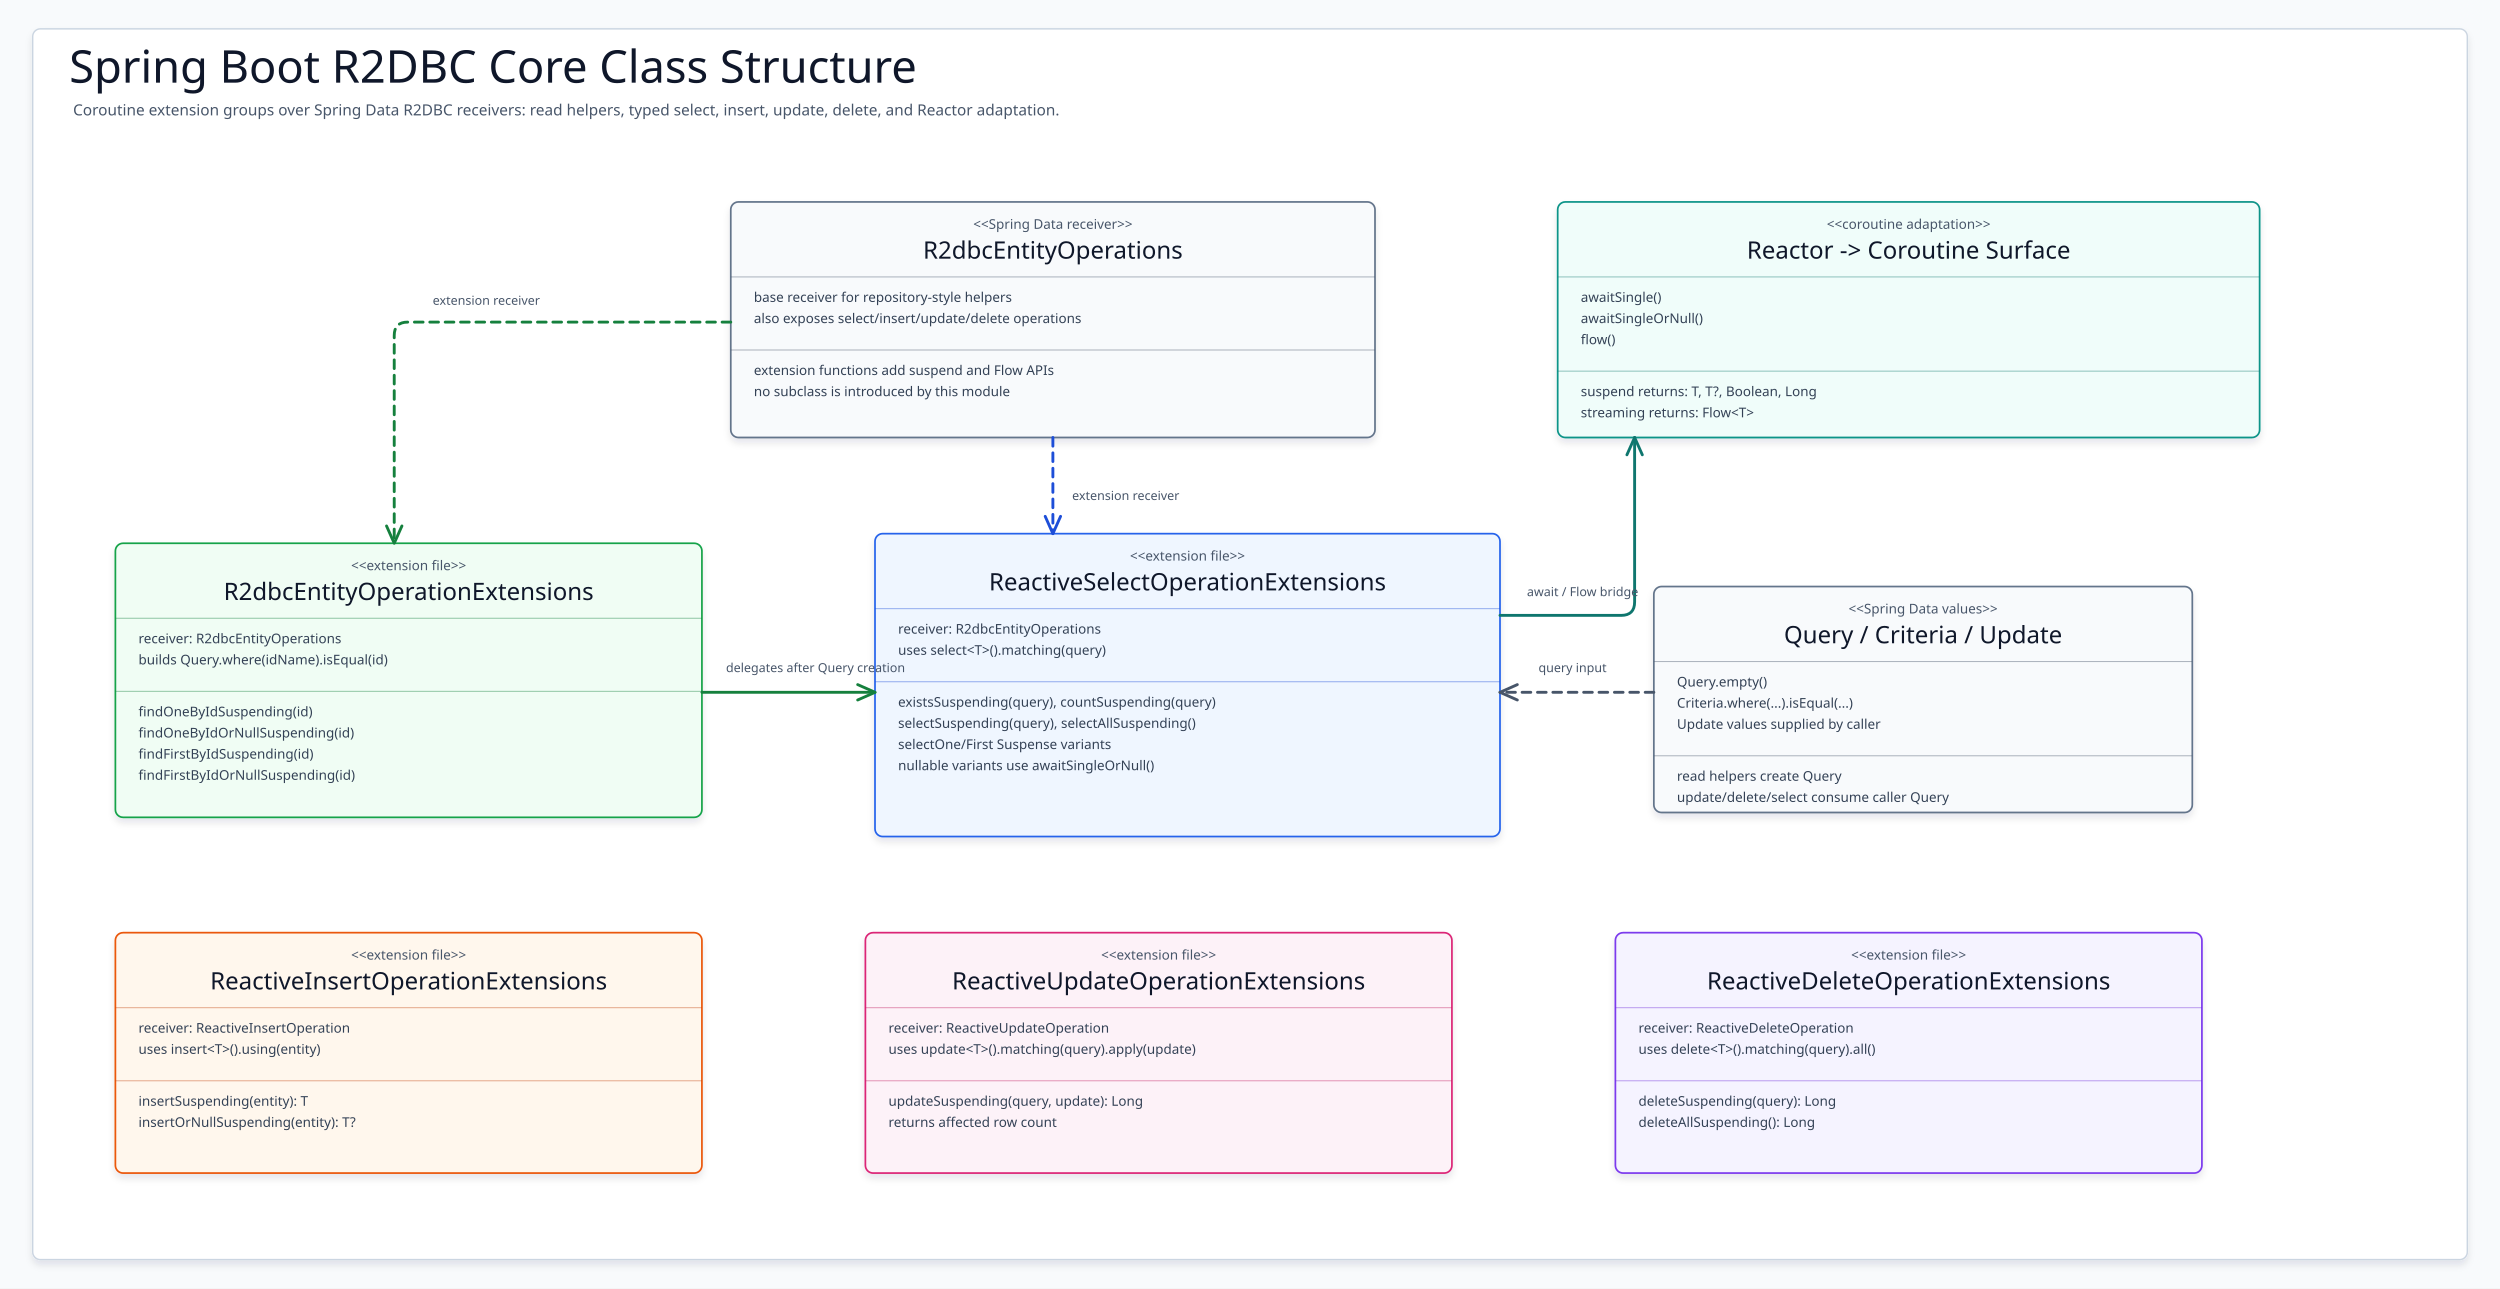
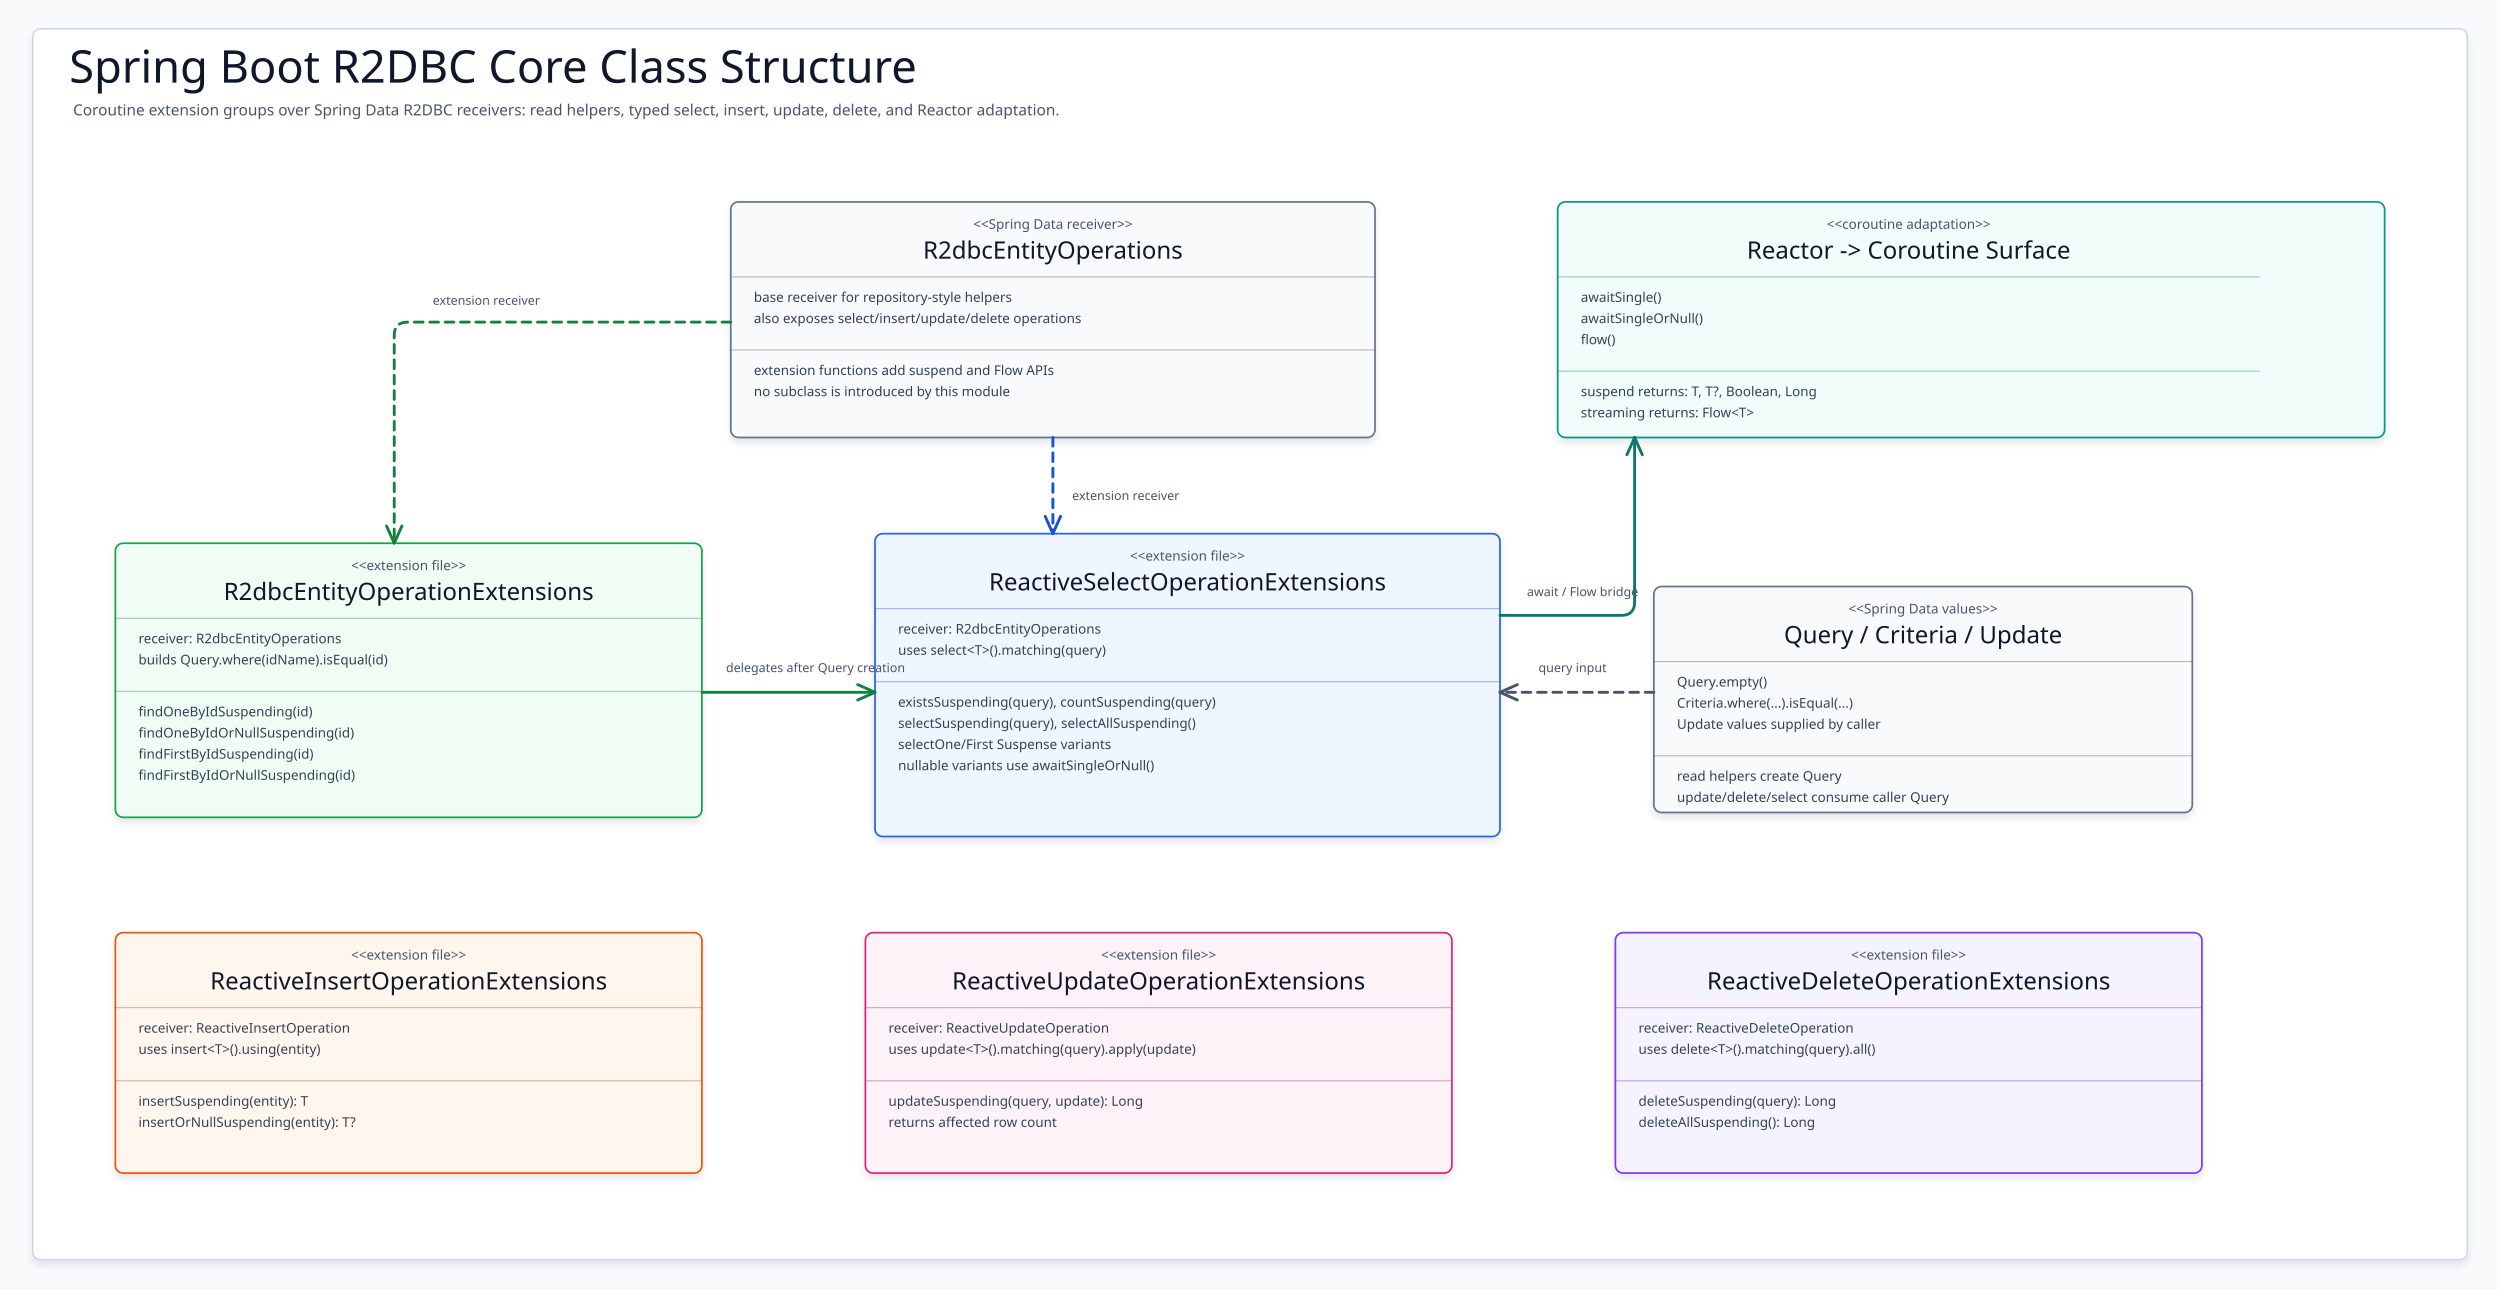
<svg xmlns="http://www.w3.org/2000/svg" width="2600" height="1340" viewBox="0 0 2600 1340" role="img" aria-label="Spring Boot R2DBC Core Class Structure Diagram">
  <defs>
    <filter id="shadow" x="-8%" y="-8%" width="116%" height="116%">
      <feDropShadow dx="0" dy="5" stdDeviation="4" flood-color="#0F172A" flood-opacity="0.10" />
    </filter>
    <marker id="arrow-teal" markerWidth="18" markerHeight="18" refX="15" refY="9" orient="auto" markerUnits="userSpaceOnUse">
      <path d="M 2 2 L 15 9 L 2 16" fill="none" stroke="#0F766E" stroke-width="2.4" stroke-linecap="round" stroke-linejoin="round" stroke-dasharray="none" style="stroke-dasharray:none" />
    </marker>
    <marker id="arrow-blue" markerWidth="18" markerHeight="18" refX="16" refY="9" orient="auto" markerUnits="userSpaceOnUse" overflow="visible" viewBox="0 0 18 18">
      <path d="M 3 3 L 16 9 L 3 15" fill="none" stroke="#1D4ED8" stroke-width="2.4" stroke-linecap="butt" stroke-linejoin="round" stroke-dasharray="none" style="stroke-dasharray:none" />
    </marker>
    <marker id="arrow-green" markerWidth="18" markerHeight="18" refX="16" refY="9" orient="auto" markerUnits="userSpaceOnUse" overflow="visible" viewBox="0 0 18 18">
      <path d="M 3 3 L 16 9 L 3 15" fill="none" stroke="#15803D" stroke-width="2.4" stroke-linecap="butt" stroke-linejoin="round" stroke-dasharray="none" style="stroke-dasharray:none" />
    </marker>
    <marker id="arrow-amber" markerWidth="18" markerHeight="18" refX="15" refY="9" orient="auto" markerUnits="userSpaceOnUse">
      <path d="M 2 2 L 15 9 L 2 16" fill="none" stroke="#C2410C" stroke-width="2.4" stroke-linecap="round" stroke-linejoin="round" stroke-dasharray="none" style="stroke-dasharray:none" />
    </marker>
    <marker id="arrow-pink" markerWidth="18" markerHeight="18" refX="15" refY="9" orient="auto" markerUnits="userSpaceOnUse">
      <path d="M 2 2 L 15 9 L 2 16" fill="none" stroke="#BE185D" stroke-width="2.4" stroke-linecap="round" stroke-linejoin="round" stroke-dasharray="none" style="stroke-dasharray:none" />
    </marker>
    <marker id="arrow-slate" markerWidth="18" markerHeight="18" refX="16" refY="9" orient="auto" markerUnits="userSpaceOnUse" overflow="visible" viewBox="0 0 18 18">
      <path d="M 3 3 L 16 9 L 3 15" fill="none" stroke="#475569" stroke-width="2.4" stroke-linecap="butt" stroke-linejoin="round" stroke-dasharray="none" style="stroke-dasharray:none" />
    </marker>
    <marker id="arrow-violet" markerWidth="18" markerHeight="18" refX="15" refY="9" orient="auto" markerUnits="userSpaceOnUse">
      <path d="M 2 2 L 15 9 L 2 16" fill="none" stroke="#6D28D9" stroke-width="2.4" stroke-linecap="round" stroke-linejoin="round" stroke-dasharray="none" style="stroke-dasharray:none" />
    </marker>
    <style>
    svg{font-family:"Architects Daughter","Comic Mono","Comic Sans MS",ui-sans-serif,system-ui,sans-serif}
    .canvas{fill:#F8FAFC}.frame{fill:#FFFFFF;stroke:#CBD5E1;stroke-width:1.5;filter:url(#shadow)}
    .title{font-family:"Architects Daughter";font-size:47px;fill:#0F172A}.subtitle{font-family:"Comic Mono";font-size:16px;fill:#475569}
    .classBox{stroke-width:1.8;filter:url(#shadow)}.stereotype{font-family:"Comic Mono";font-size:14px;fill:#475569}.classTitle{font-family:"Architects Daughter";font-size:25px;fill:#0F172A}
    .member{font-family:"Comic Mono";font-size:14px;fill:#334155}.divider{stroke-width:1.1;opacity:.42}
    .edge{fill:none;stroke-width:3;stroke-linecap:round;stroke-linejoin:round}.dashed{stroke-dasharray:9 7}.edgeLabel{font-family:"Comic Mono";font-size:13px;fill:#475569}
  </style>
  </defs>
  <rect class="canvas" width="2600" height="1340" />
  <rect class="frame" x="34" y="30" width="2532" height="1280" rx="8" />
  <text class="title" x="72" y="86">Spring Boot R2DBC Core Class Structure</text>
  <text class="subtitle" x="76" y="120">Coroutine extension groups over Spring Data R2DBC receivers: read helpers, typed select, insert, update, delete, and Reactor adaptation.</text>
  <g id="R2dbcEntityOperations">
-     <rect class="classBox" x="760" y="210" width="670" height="245" rx="8" fill="#F8FAFC" stroke="#64748B" />
+     <rect class="classBox classCard" x="760" y="210" width="670" height="245" rx="8" fill="#F8FAFC" stroke="#64748B" />
    <text class="stereotype" x="1095" y="238" text-anchor="middle">&lt;&lt;Spring Data receiver&gt;&gt;</text>
    <text class="classTitle" x="1095" y="269" text-anchor="middle">R2dbcEntityOperations</text>
    <path class="divider" d="M760 288H1430" stroke="#475569" />
    <text class="member" x="784" y="314">base receiver for repository-style helpers</text>
    <text class="member" x="784" y="336">also exposes select/insert/update/delete operations</text>
    <path class="divider" d="M760 364H1430" stroke="#475569" />
    <text class="member" x="784" y="390">extension functions add suspend and Flow APIs</text>
    <text class="member" x="784" y="412">no subclass is introduced by this module</text>
  </g>
  <g id="CoroutineSurface">
-     <rect class="classBox" x="1620" y="210" width="730" height="245" rx="8" fill="#F0FDFA" stroke="#0D9488" />
+     <rect class="classBox classCard" x="1620" y="210" width="860" height="245" rx="8" fill="#F0FDFA" stroke="#0D9488" />
    <text class="stereotype" x="1985" y="238" text-anchor="middle">&lt;&lt;coroutine adaptation&gt;&gt;</text>
    <text class="classTitle" x="1985" y="269" text-anchor="middle">Reactor -&gt; Coroutine Surface</text>
    <path class="divider" d="M1620 288H2350" stroke="#0F766E" />
    <text class="member" x="1644" y="314">awaitSingle()</text>
    <text class="member" x="1644" y="336">awaitSingleOrNull()</text>
    <text class="member" x="1644" y="358">flow()</text>
    <path class="divider" d="M1620 386H2350" stroke="#0F766E" />
    <text class="member" x="1644" y="412">suspend returns: T, T?, Boolean, Long</text>
    <text class="member" x="1644" y="434">streaming returns: Flow&lt;T&gt;</text>
  </g>
  <g id="IdHelpers">
-     <rect class="classBox" x="120" y="565" width="610" height="285" rx="8" fill="#F0FDF4" stroke="#16A34A" />
+     <rect class="classBox classCard" x="120" y="565" width="610" height="285" rx="8" fill="#F0FDF4" stroke="#16A34A" />
    <text class="stereotype" x="425" y="593" text-anchor="middle">&lt;&lt;extension file&gt;&gt;</text>
    <text class="classTitle" x="425" y="624" text-anchor="middle">R2dbcEntityOperationExtensions</text>
    <path class="divider" d="M120 643H730" stroke="#15803D" />
    <text class="member" x="144" y="669">receiver: R2dbcEntityOperations</text>
    <text class="member" x="144" y="691">builds Query.where(idName).isEqual(id)</text>
    <path class="divider" d="M120 719H730" stroke="#15803D" />
    <text class="member" x="144" y="745">findOneByIdSuspending(id)</text>
    <text class="member" x="144" y="767">findOneByIdOrNullSuspending(id)</text>
    <text class="member" x="144" y="789">findFirstByIdSuspending(id)</text>
    <text class="member" x="144" y="811">findFirstByIdOrNullSuspending(id)</text>
  </g>
  <g id="SelectExtensions">
-     <rect class="classBox" x="910" y="555" width="650" height="315" rx="8" fill="#EFF6FF" stroke="#2563EB" />
+     <rect class="classBox classCard" x="910" y="555" width="650" height="315" rx="8" fill="#EFF6FF" stroke="#2563EB" />
    <text class="stereotype" x="1235" y="583" text-anchor="middle">&lt;&lt;extension file&gt;&gt;</text>
    <text class="classTitle" x="1235" y="614" text-anchor="middle">ReactiveSelectOperationExtensions</text>
    <path class="divider" d="M910 633H1560" stroke="#1D4ED8" />
    <text class="member" x="934" y="659">receiver: R2dbcEntityOperations</text>
    <text class="member" x="934" y="681">uses select&lt;T&gt;().matching(query)</text>
    <path class="divider" d="M910 709H1560" stroke="#1D4ED8" />
    <text class="member" x="934" y="735">existsSuspending(query), countSuspending(query)</text>
    <text class="member" x="934" y="757">selectSuspending(query), selectAllSuspending()</text>
    <text class="member" x="934" y="779">selectOne/First Suspense variants</text>
    <text class="member" x="934" y="801">nullable variants use awaitSingleOrNull()</text>
  </g>
-   <g id="InsertExtensions">
-     <rect class="classBox" x="120" y="970" width="610" height="250" rx="8" fill="#FFF7ED" stroke="#EA580C" />
+   <g id="InsertExtensions" data-from="R2dbcEntityOperations" data-to="InsertExtensions">
+     <rect class="classBox classCard" x="120" y="970" width="610" height="250" rx="8" fill="#FFF7ED" stroke="#EA580C" />
    <text class="stereotype" x="425" y="998" text-anchor="middle">&lt;&lt;extension file&gt;&gt;</text>
    <text class="classTitle" x="425" y="1029" text-anchor="middle">ReactiveInsertOperationExtensions</text>
    <path class="divider" d="M120 1048H730" stroke="#C2410C" />
    <text class="member" x="144" y="1074">receiver: ReactiveInsertOperation</text>
    <text class="member" x="144" y="1096">uses insert&lt;T&gt;().using(entity)</text>
    <path class="divider" d="M120 1124H730" stroke="#C2410C" />
    <text class="member" x="144" y="1150">insertSuspending(entity): T</text>
    <text class="member" x="144" y="1172">insertOrNullSuspending(entity): T?</text>
  </g>
-   <g id="UpdateExtensions">
-     <rect class="classBox" x="900" y="970" width="610" height="250" rx="8" fill="#FDF2F8" stroke="#DB2777" />
+   <g id="UpdateExtensions" data-from="QueryObjects" data-to="UpdateExtensions">
+     <rect class="classBox classCard" x="900" y="970" width="610" height="250" rx="8" fill="#FDF2F8" stroke="#DB2777" />
    <text class="stereotype" x="1205" y="998" text-anchor="middle">&lt;&lt;extension file&gt;&gt;</text>
    <text class="classTitle" x="1205" y="1029" text-anchor="middle">ReactiveUpdateOperationExtensions</text>
    <path class="divider" d="M900 1048H1510" stroke="#BE185D" />
    <text class="member" x="924" y="1074">receiver: ReactiveUpdateOperation</text>
    <text class="member" x="924" y="1096">uses update&lt;T&gt;().matching(query).apply(update)</text>
    <path class="divider" d="M900 1124H1510" stroke="#BE185D" />
    <text class="member" x="924" y="1150">updateSuspending(query, update): Long</text>
    <text class="member" x="924" y="1172">returns affected row count</text>
  </g>
-   <g id="DeleteExtensions">
-     <rect class="classBox" x="1680" y="970" width="610" height="250" rx="8" fill="#F5F3FF" stroke="#7C3AED" />
+   <g id="DeleteExtensions" data-from="QueryObjects" data-to="DeleteExtensions">
+     <rect class="classBox classCard" x="1680" y="970" width="610" height="250" rx="8" fill="#F5F3FF" stroke="#7C3AED" />
    <text class="stereotype" x="1985" y="998" text-anchor="middle">&lt;&lt;extension file&gt;&gt;</text>
    <text class="classTitle" x="1985" y="1029" text-anchor="middle">ReactiveDeleteOperationExtensions</text>
    <path class="divider" d="M1680 1048H2290" stroke="#6D28D9" />
    <text class="member" x="1704" y="1074">receiver: ReactiveDeleteOperation</text>
    <text class="member" x="1704" y="1096">uses delete&lt;T&gt;().matching(query).all()</text>
    <path class="divider" d="M1680 1124H2290" stroke="#6D28D9" />
    <text class="member" x="1704" y="1150">deleteSuspending(query): Long</text>
    <text class="member" x="1704" y="1172">deleteAllSuspending(): Long</text>
  </g>
  <g id="QueryObjects">
-     <rect class="classBox" x="1720" y="610" width="560" height="235" rx="8" fill="#F8FAFC" stroke="#64748B" />
+     <rect class="classBox classCard" x="1720" y="610" width="560" height="235" rx="8" fill="#F8FAFC" stroke="#64748B" />
    <text class="stereotype" x="2000" y="638" text-anchor="middle">&lt;&lt;Spring Data values&gt;&gt;</text>
    <text class="classTitle" x="2000" y="669" text-anchor="middle">Query / Criteria / Update</text>
    <path class="divider" d="M1720 688H2280" stroke="#475569" />
    <text class="member" x="1744" y="714">Query.empty()</text>
    <text class="member" x="1744" y="736">Criteria.where(...).isEqual(...)</text>
    <text class="member" x="1744" y="758">Update values supplied by caller</text>
    <path class="divider" d="M1720 786H2280" stroke="#475569" />
    <text class="member" x="1744" y="812">read helpers create Query</text>
    <text class="member" x="1744" y="834">update/delete/select consume caller Query</text>
  </g>
  <g data-from="R2dbcEntityOperations" data-to="IdHelpers">
    <path class="edge dashed" d="M 760 335 L 424 335 Q 410 335 410 349 L 410 565" stroke="#15803D" stroke-linecap="round" stroke-linejoin="round" />
    <polyline points="402,547 410,565 418,547" fill="none" stroke="#15803D" stroke-width="3" stroke-linecap="round" stroke-linejoin="round" stroke-dasharray="none" style="stroke-dasharray:none!important" />
    <text class="edgeLabel" x="450" y="317">extension receiver</text>
  </g>
  <g data-from="R2dbcEntityOperations" data-to="SelectExtensions">
    <path class="edge dashed" d="M1095 455 L1095 555" stroke="#1D4ED8" />
    <polyline points="1087,537 1095,555 1103,537" fill="none" stroke="#1D4ED8" stroke-width="3" stroke-linecap="round" stroke-linejoin="round" stroke-dasharray="none" style="stroke-dasharray:none!important" />
    <text class="edgeLabel" x="1115" y="520">extension receiver</text>
  </g>
  <g data-from="IdHelpers" data-to="SelectExtensions">
    <path class="edge " d="M730 720 L910 720" stroke="#15803D" />
    <polyline points="892,728 910,720 892,712" fill="none" stroke="#15803D" stroke-width="3" stroke-linecap="round" stroke-linejoin="round" stroke-dasharray="none" style="stroke-dasharray:none!important" />
    <text class="edgeLabel" x="755" y="699">delegates after Query creation</text>
  </g>
  <g data-from="QueryObjects" data-to="SelectExtensions">
    <path class="edge dashed" d="M1720 720 L1560 720" stroke="#475569" />
    <polyline points="1578,712 1560,720 1578,728" fill="none" stroke="#475569" stroke-width="3" stroke-linecap="round" stroke-linejoin="round" stroke-dasharray="none" style="stroke-dasharray:none!important" />
    <text class="edgeLabel" x="1600" y="699">query input</text>
  </g>
  <g data-from="SelectExtensions" data-to="CoroutineSurface">
    <path class="edge " d="M 1560 640 L 1686 640 Q 1700 640 1700 626 L 1700 455" stroke="#0F766E" stroke-linecap="round" stroke-linejoin="round" />
    <polyline points="1708,473 1700,455 1692,473" fill="none" stroke="#0F766E" stroke-width="3" stroke-linecap="round" stroke-linejoin="round" stroke-dasharray="none" style="stroke-dasharray:none!important" />
    <text class="edgeLabel" x="1588" y="620">await / Flow bridge</text>
  </g>
</svg>
